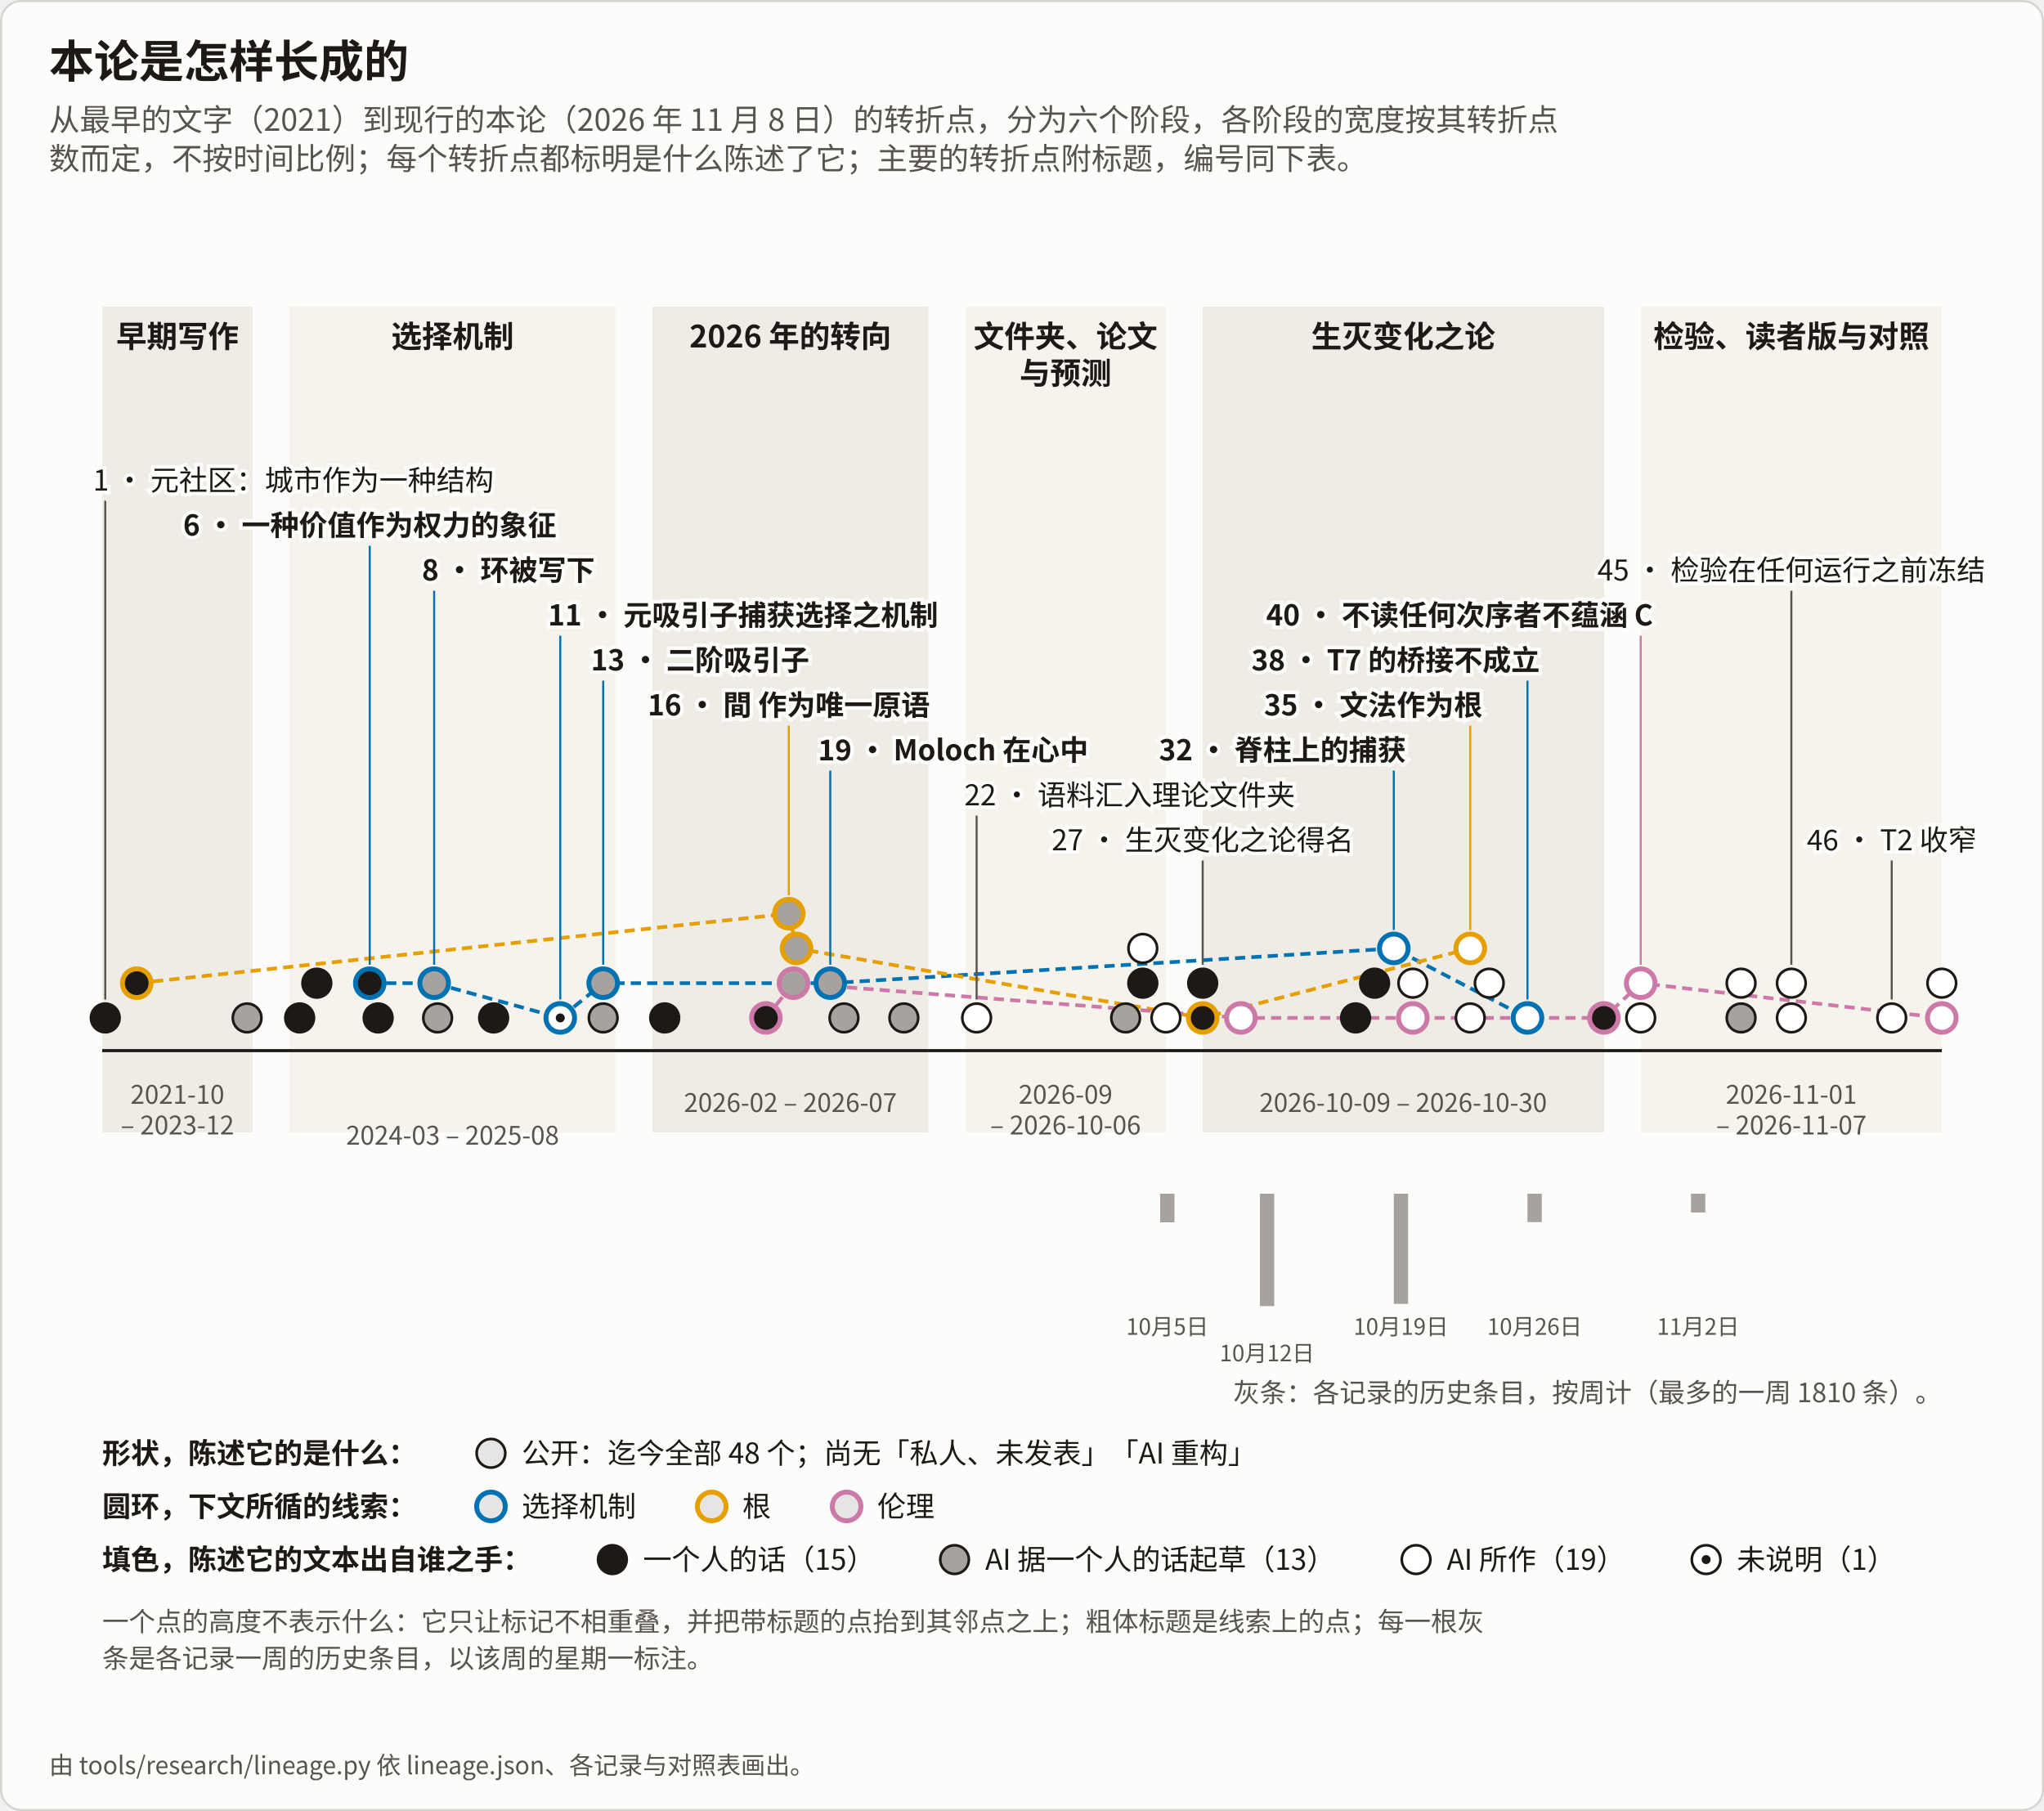
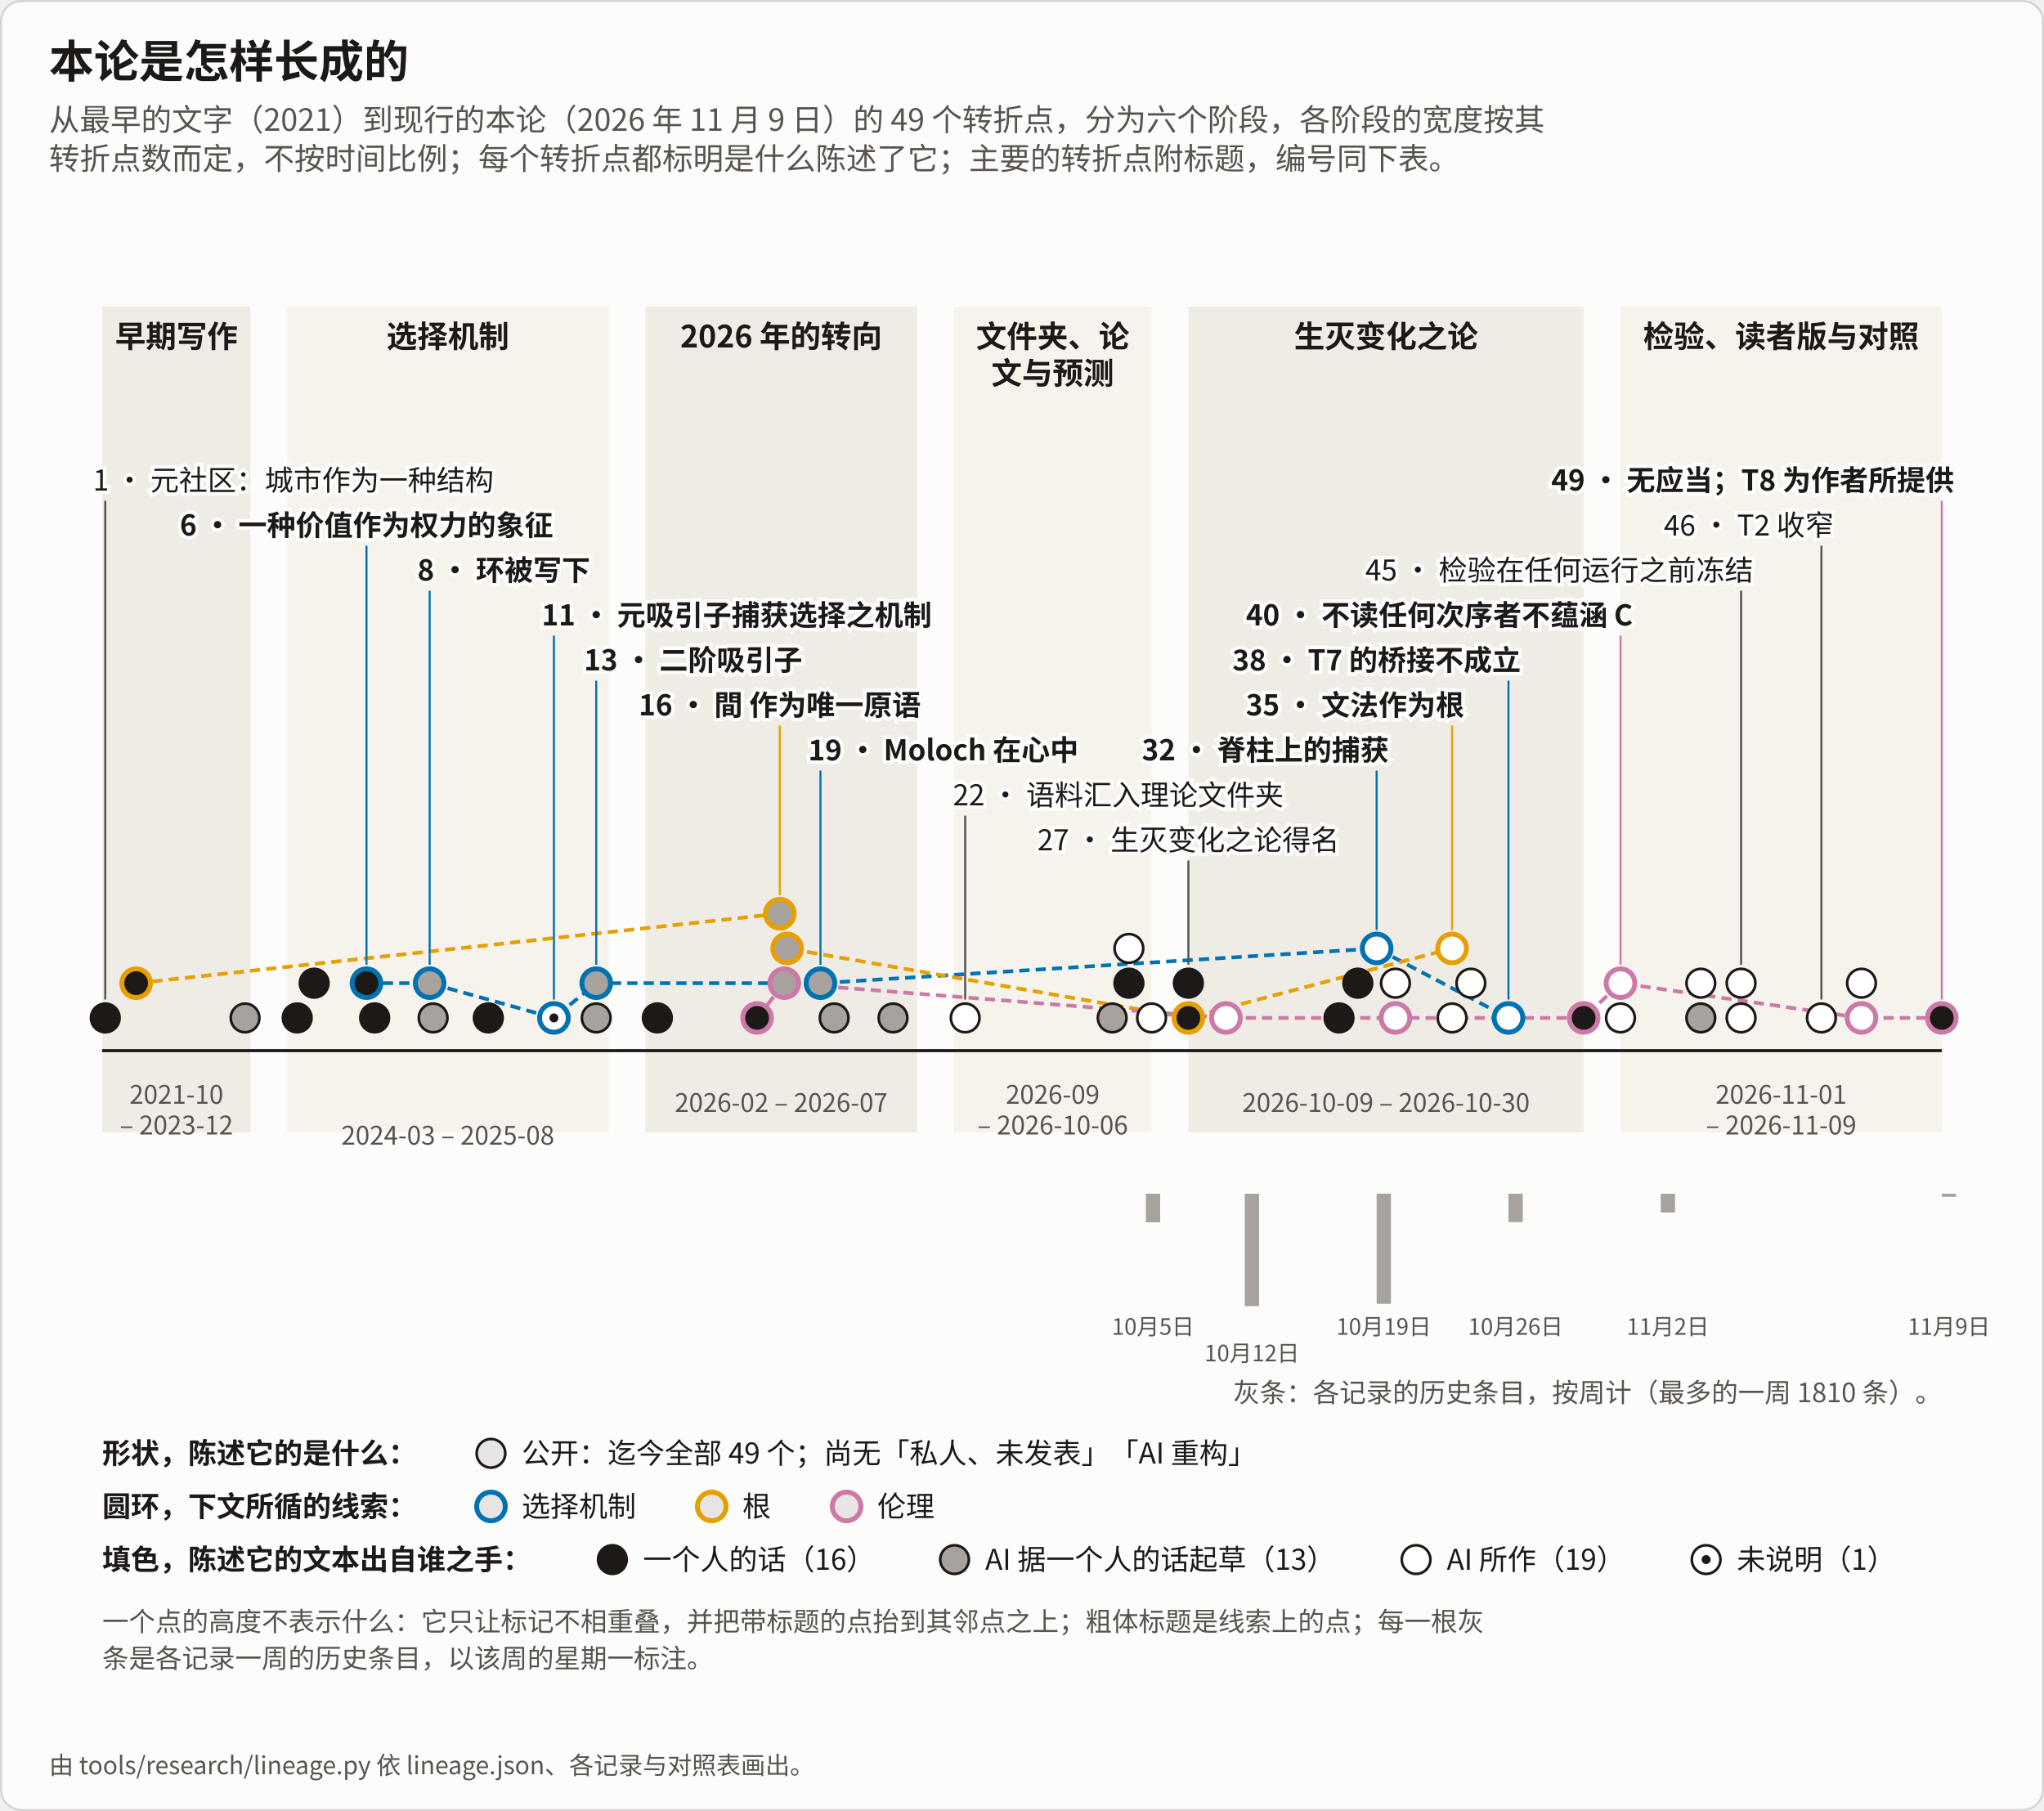
<svg xmlns="http://www.w3.org/2000/svg" viewBox="0 0 1000 886" width="1000" height="886" role="img" aria-labelledby="lineage-title" font-family="'PingFang SC', 'Hiragino Sans GB', 'Noto Sans CJK SC', 'Microsoft YaHei', sans-serif">
  <rect x="0.5" y="0.5" width="999" height="885" rx="10" fill="#fcfcfb" stroke="#d6d3d1" />
  <text x="24.0" y="38.0" font-size="22" font-weight="bold" text-anchor="start" fill="#1c1917">本论是怎样长成的</text>
-   <text x="24.0" y="64.0" font-size="15" text-anchor="start" fill="#57534e">从最早的文字（2021）到现行的本论（2026 年 11 月 8 日）的转折点，分为六个阶段，各阶段的宽度按其转折点</text>
-   <text x="24.0" y="83.0" font-size="15" text-anchor="start" fill="#57534e">数而定，不按时间比例；每个转折点都标明是什么陈述了它；主要的转折点附标题，编号同下表。</text>
-   <rect x="50.0" y="150" width="73.6" height="404" fill="#efece6" />
-   <text x="86.8" y="170.0" font-size="15" font-weight="bold" text-anchor="middle" fill="#1c1917">早期写作</text>
-   <text x="86.8" y="540.0" font-size="12.5" text-anchor="middle" fill="#57534e">2021-10</text>
-   <text x="86.8" y="555.0" font-size="12.5" text-anchor="middle" fill="#57534e">– 2023-12</text>
-   <rect x="141.6" y="150" width="159.5" height="404" fill="#f6f3ed" />
-   <text x="221.4" y="170.0" font-size="15" font-weight="bold" text-anchor="middle" fill="#1c1917">选择机制</text>
-   <text x="221.4" y="560.0" font-size="12.5" text-anchor="middle" fill="#57534e">2024-03 – 2025-08</text>
-   <rect x="319.2" y="150" width="135.0" height="404" fill="#efece6" />
-   <text x="386.7" y="170.0" font-size="15" font-weight="bold" text-anchor="middle" fill="#1c1917">2026 年的转向</text>
-   <text x="386.7" y="544.0" font-size="12.5" text-anchor="middle" fill="#57534e">2026-02 – 2026-07</text>
-   <rect x="472.2" y="150" width="98.2" height="404" fill="#f6f3ed" />
-   <text x="521.3" y="170.0" font-size="15" font-weight="bold" text-anchor="middle" fill="#1c1917">文件夹、论文</text>
-   <text x="521.3" y="188.0" font-size="15" font-weight="bold" text-anchor="middle" fill="#1c1917">与预测</text>
-   <text x="521.3" y="540.0" font-size="12.5" text-anchor="middle" fill="#57534e">2026-09</text>
-   <text x="521.3" y="555.0" font-size="12.5" text-anchor="middle" fill="#57534e">– 2026-10-06</text>
-   <rect x="588.4" y="150" width="196.4" height="404" fill="#efece6" />
-   <text x="686.5" y="170.0" font-size="15" font-weight="bold" text-anchor="middle" fill="#1c1917">生灭变化之论</text>
-   <text x="686.5" y="544.0" font-size="12.5" text-anchor="middle" fill="#57534e">2026-10-09 – 2026-10-30</text>
-   <rect x="802.7" y="150" width="147.3" height="404" fill="#f6f3ed" />
-   <text x="876.4" y="170.0" font-size="15" font-weight="bold" text-anchor="middle" fill="#1c1917">检验、读者版与对照</text>
-   <text x="876.4" y="540.0" font-size="12.5" text-anchor="middle" fill="#57534e">2026-11-01</text>
-   <text x="876.4" y="555.0" font-size="12.5" text-anchor="middle" fill="#57534e">– 2026-11-07</text>
+   <text x="24.0" y="64.0" font-size="15" text-anchor="start" fill="#57534e">从最早的文字（2021）到现行的本论（2026 年 11 月 9 日）的 49 个转折点，分为六个阶段，各阶段的宽度按其</text>
+   <text x="24.0" y="83.0" font-size="15" text-anchor="start" fill="#57534e">转折点数而定，不按时间比例；每个转折点都标明是什么陈述了它；主要的转折点附标题，编号同下表。</text>
+   <rect x="50.0" y="150" width="72.5" height="404" fill="#efece6" />
+   <text x="86.3" y="170.0" font-size="15" font-weight="bold" text-anchor="middle" fill="#1c1917">早期写作</text>
+   <text x="86.3" y="540.0" font-size="12.5" text-anchor="middle" fill="#57534e">2021-10</text>
+   <text x="86.3" y="555.0" font-size="12.5" text-anchor="middle" fill="#57534e">– 2023-12</text>
+   <rect x="140.5" y="150" width="157.2" height="404" fill="#f6f3ed" />
+   <text x="219.1" y="170.0" font-size="15" font-weight="bold" text-anchor="middle" fill="#1c1917">选择机制</text>
+   <text x="219.1" y="560.0" font-size="12.5" text-anchor="middle" fill="#57534e">2024-03 – 2025-08</text>
+   <rect x="315.7" y="150" width="133.0" height="404" fill="#efece6" />
+   <text x="382.2" y="170.0" font-size="15" font-weight="bold" text-anchor="middle" fill="#1c1917">2026 年的转向</text>
+   <text x="382.2" y="544.0" font-size="12.5" text-anchor="middle" fill="#57534e">2026-02 – 2026-07</text>
+   <rect x="466.7" y="150" width="96.7" height="404" fill="#f6f3ed" />
+   <text x="515.0" y="170.0" font-size="15" font-weight="bold" text-anchor="middle" fill="#1c1917">文件夹、论</text>
+   <text x="515.0" y="188.0" font-size="15" font-weight="bold" text-anchor="middle" fill="#1c1917">文与预测</text>
+   <text x="515.0" y="540.0" font-size="12.5" text-anchor="middle" fill="#57534e">2026-09</text>
+   <text x="515.0" y="555.0" font-size="12.5" text-anchor="middle" fill="#57534e">– 2026-10-06</text>
+   <rect x="581.4" y="150" width="193.4" height="404" fill="#efece6" />
+   <text x="678.1" y="170.0" font-size="15" font-weight="bold" text-anchor="middle" fill="#1c1917">生灭变化之论</text>
+   <text x="678.1" y="544.0" font-size="12.5" text-anchor="middle" fill="#57534e">2026-10-09 – 2026-10-30</text>
+   <rect x="792.8" y="150" width="157.2" height="404" fill="#f6f3ed" />
+   <text x="871.4" y="170.0" font-size="15" font-weight="bold" text-anchor="middle" fill="#1c1917">检验、读者版与对照</text>
+   <text x="871.4" y="540.0" font-size="12.5" text-anchor="middle" fill="#57534e">2026-11-01</text>
+   <text x="871.4" y="555.0" font-size="12.5" text-anchor="middle" fill="#57534e">– 2026-11-09</text>
  <line x1="50" y1="514" x2="950" y2="514" stroke="#1c1917" stroke-width="1.5" />
-   <rect x="567.6" y="584.0" width="7" height="14.0" fill="#a8a29e" />
-   <rect x="616.4" y="584.0" width="7" height="55.0" fill="#a8a29e" />
-   <rect x="681.9" y="584.0" width="7" height="53.9" fill="#a8a29e" />
-   <rect x="747.3" y="584.0" width="7" height="13.9" fill="#a8a29e" />
-   <rect x="827.3" y="584.0" width="7" height="9.2" fill="#a8a29e" />
-   <text x="571.1" y="653.0" font-size="11" text-anchor="middle" fill="#57534e">10月5日</text>
-   <text x="619.9" y="666.0" font-size="11" text-anchor="middle" fill="#57534e">10月12日</text>
-   <text x="685.4" y="653.0" font-size="11" text-anchor="middle" fill="#57534e">10月19日</text>
-   <text x="750.8" y="653.0" font-size="11" text-anchor="middle" fill="#57534e">10月26日</text>
-   <text x="830.8" y="653.0" font-size="11" text-anchor="middle" fill="#57534e">11月2日</text>
+   <rect x="560.6" y="584.0" width="7" height="14.0" fill="#a8a29e" />
+   <rect x="609.0" y="584.0" width="7" height="55.0" fill="#a8a29e" />
+   <rect x="673.5" y="584.0" width="7" height="53.9" fill="#a8a29e" />
+   <rect x="738.0" y="584.0" width="7" height="13.9" fill="#a8a29e" />
+   <rect x="812.5" y="584.0" width="7" height="9.2" fill="#a8a29e" />
+   <rect x="950.0" y="584.0" width="7" height="1.5" fill="#a8a29e" />
+   <text x="564.1" y="653.0" font-size="11" text-anchor="middle" fill="#57534e">10月5日</text>
+   <text x="612.5" y="666.0" font-size="11" text-anchor="middle" fill="#57534e">10月12日</text>
+   <text x="677.0" y="653.0" font-size="11" text-anchor="middle" fill="#57534e">10月19日</text>
+   <text x="741.5" y="653.0" font-size="11" text-anchor="middle" fill="#57534e">10月26日</text>
+   <text x="816.0" y="653.0" font-size="11" text-anchor="middle" fill="#57534e">11月2日</text>
+   <text x="953.5" y="653.0" font-size="11" text-anchor="middle" fill="#57534e">11月9日</text>
  <text x="950.0" y="686.0" font-size="13" text-anchor="end" fill="#57534e">灰条：各记录的历史条目，按周计（最多的一周 1810 条）。</text>
-   <path d="M180.9,481.0 L212.4,481.0 L274.1,498.0 L295.1,481.0 L406.2,481.0 L681.9,464.0 L747.3,498.0" fill="none" stroke="#0072B2" stroke-width="1.8" stroke-dasharray="5 3" />
-   <path d="M66.9,481.0 L385.9,447.0 L389.7,464.0 L588.4,498.0 L719.3,464.0" fill="none" stroke="#E69F00" stroke-width="1.8" stroke-dasharray="5 3" />
-   <path d="M374.7,498.0 L388.2,481.0 L607.1,498.0 L691.2,498.0 L784.7,498.0 L802.7,481.0 L950.0,498.0" fill="none" stroke="#CC79A7" stroke-width="1.8" stroke-dasharray="5 3" />
+   <path d="M179.3,481.0 L210.2,481.0 L271.0,498.0 L291.7,481.0 L401.4,481.0 L673.5,464.0 L738.0,498.0" fill="none" stroke="#0072B2" stroke-width="1.8" stroke-dasharray="5 3" />
+   <path d="M66.6,481.0 L381.5,447.0 L385.1,464.0 L581.4,498.0 L710.4,464.0" fill="none" stroke="#E69F00" stroke-width="1.8" stroke-dasharray="5 3" />
+   <path d="M370.4,498.0 L383.7,481.0 L599.8,498.0 L682.7,498.0 L774.8,498.0 L792.8,481.0 L910.7,498.0 L950.0,498.0" fill="none" stroke="#CC79A7" stroke-width="1.8" stroke-dasharray="5 3" />
  <circle cx="51.5" cy="498.0" r="7" fill="#1c1917" stroke="#1c1917" stroke-width="1.3" />
-   <circle cx="66.9" cy="481.0" r="7" fill="#1c1917" stroke="#E69F00" stroke-width="2.4" />
-   <circle cx="120.9" cy="498.0" r="7" fill="#a8a29e" stroke="#1c1917" stroke-width="1.3" />
-   <circle cx="146.6" cy="498.0" r="7" fill="#1c1917" stroke="#1c1917" stroke-width="1.3" />
-   <circle cx="155.0" cy="481.0" r="7" fill="#1c1917" stroke="#1c1917" stroke-width="1.3" />
-   <circle cx="180.9" cy="481.0" r="7" fill="#1c1917" stroke="#0072B2" stroke-width="2.4" />
-   <circle cx="185.0" cy="498.0" r="7" fill="#1c1917" stroke="#1c1917" stroke-width="1.3" />
-   <circle cx="212.4" cy="481.0" r="7" fill="#a8a29e" stroke="#0072B2" stroke-width="2.4" />
-   <circle cx="214.1" cy="498.0" r="7" fill="#a8a29e" stroke="#1c1917" stroke-width="1.3" />
-   <circle cx="241.5" cy="498.0" r="7" fill="#1c1917" stroke="#1c1917" stroke-width="1.3" />
-   <circle cx="274.1" cy="498.0" r="7" fill="#ffffff" stroke="#0072B2" stroke-width="2.4" />
-   <circle cx="274.1" cy="498.0" r="2.2" fill="#1c1917" />
-   <circle cx="295.1" cy="498.0" r="7" fill="#a8a29e" stroke="#1c1917" stroke-width="1.3" />
-   <circle cx="295.1" cy="481.0" r="7" fill="#a8a29e" stroke="#0072B2" stroke-width="2.4" />
-   <circle cx="325.2" cy="498.0" r="7" fill="#1c1917" stroke="#1c1917" stroke-width="1.3" />
-   <circle cx="374.7" cy="498.0" r="7" fill="#1c1917" stroke="#CC79A7" stroke-width="2.4" />
-   <circle cx="385.9" cy="447.0" r="7" fill="#a8a29e" stroke="#E69F00" stroke-width="2.4" />
-   <circle cx="388.2" cy="481.0" r="7" fill="#a8a29e" stroke="#CC79A7" stroke-width="2.4" />
-   <circle cx="389.7" cy="464.0" r="7" fill="#a8a29e" stroke="#E69F00" stroke-width="2.4" />
-   <circle cx="406.2" cy="481.0" r="7" fill="#a8a29e" stroke="#0072B2" stroke-width="2.4" />
-   <circle cx="412.9" cy="498.0" r="7" fill="#a8a29e" stroke="#1c1917" stroke-width="1.3" />
-   <circle cx="442.2" cy="498.0" r="7" fill="#a8a29e" stroke="#1c1917" stroke-width="1.3" />
-   <circle cx="477.8" cy="498.0" r="7" fill="#ffffff" stroke="#1c1917" stroke-width="1.3" />
-   <circle cx="550.7" cy="498.0" r="7" fill="#a8a29e" stroke="#1c1917" stroke-width="1.3" />
-   <circle cx="559.1" cy="481.0" r="7" fill="#1c1917" stroke="#1c1917" stroke-width="1.3" />
-   <circle cx="559.1" cy="464.0" r="7" fill="#ffffff" stroke="#1c1917" stroke-width="1.3" />
-   <circle cx="570.4" cy="498.0" r="7" fill="#ffffff" stroke="#1c1917" stroke-width="1.3" />
-   <circle cx="588.4" cy="481.0" r="7" fill="#1c1917" stroke="#1c1917" stroke-width="1.3" />
-   <circle cx="588.4" cy="498.0" r="7" fill="#1c1917" stroke="#E69F00" stroke-width="2.4" />
-   <circle cx="607.1" cy="498.0" r="7" fill="#ffffff" stroke="#CC79A7" stroke-width="2.4" />
-   <circle cx="663.2" cy="498.0" r="7" fill="#1c1917" stroke="#1c1917" stroke-width="1.3" />
-   <circle cx="672.5" cy="481.0" r="7" fill="#1c1917" stroke="#1c1917" stroke-width="1.3" />
-   <circle cx="681.9" cy="464.0" r="7" fill="#ffffff" stroke="#0072B2" stroke-width="2.4" />
-   <circle cx="691.2" cy="498.0" r="7" fill="#ffffff" stroke="#CC79A7" stroke-width="2.4" />
-   <circle cx="691.2" cy="481.0" r="7" fill="#ffffff" stroke="#1c1917" stroke-width="1.3" />
-   <circle cx="719.3" cy="464.0" r="7" fill="#ffffff" stroke="#E69F00" stroke-width="2.4" />
-   <circle cx="719.3" cy="498.0" r="7" fill="#ffffff" stroke="#1c1917" stroke-width="1.3" />
-   <circle cx="728.6" cy="481.0" r="7" fill="#ffffff" stroke="#1c1917" stroke-width="1.3" />
-   <circle cx="747.3" cy="498.0" r="7" fill="#ffffff" stroke="#0072B2" stroke-width="2.4" />
-   <circle cx="784.7" cy="498.0" r="7" fill="#1c1917" stroke="#CC79A7" stroke-width="2.4" />
-   <circle cx="802.7" cy="481.0" r="7" fill="#ffffff" stroke="#CC79A7" stroke-width="2.4" />
-   <circle cx="802.7" cy="498.0" r="7" fill="#ffffff" stroke="#1c1917" stroke-width="1.3" />
-   <circle cx="851.8" cy="498.0" r="7" fill="#a8a29e" stroke="#1c1917" stroke-width="1.3" />
+   <circle cx="66.6" cy="481.0" r="7" fill="#1c1917" stroke="#E69F00" stroke-width="2.4" />
+   <circle cx="119.9" cy="498.0" r="7" fill="#a8a29e" stroke="#1c1917" stroke-width="1.3" />
+   <circle cx="145.4" cy="498.0" r="7" fill="#1c1917" stroke="#1c1917" stroke-width="1.3" />
+   <circle cx="153.7" cy="481.0" r="7" fill="#1c1917" stroke="#1c1917" stroke-width="1.3" />
+   <circle cx="179.3" cy="481.0" r="7" fill="#1c1917" stroke="#0072B2" stroke-width="2.4" />
+   <circle cx="183.3" cy="498.0" r="7" fill="#1c1917" stroke="#1c1917" stroke-width="1.3" />
+   <circle cx="210.2" cy="481.0" r="7" fill="#a8a29e" stroke="#0072B2" stroke-width="2.4" />
+   <circle cx="211.9" cy="498.0" r="7" fill="#a8a29e" stroke="#1c1917" stroke-width="1.3" />
+   <circle cx="238.9" cy="498.0" r="7" fill="#1c1917" stroke="#1c1917" stroke-width="1.3" />
+   <circle cx="271.0" cy="498.0" r="7" fill="#ffffff" stroke="#0072B2" stroke-width="2.4" />
+   <circle cx="271.0" cy="498.0" r="2.2" fill="#1c1917" />
+   <circle cx="291.7" cy="498.0" r="7" fill="#a8a29e" stroke="#1c1917" stroke-width="1.3" />
+   <circle cx="291.7" cy="481.0" r="7" fill="#a8a29e" stroke="#0072B2" stroke-width="2.4" />
+   <circle cx="321.6" cy="498.0" r="7" fill="#1c1917" stroke="#1c1917" stroke-width="1.3" />
+   <circle cx="370.4" cy="498.0" r="7" fill="#1c1917" stroke="#CC79A7" stroke-width="2.4" />
+   <circle cx="381.5" cy="447.0" r="7" fill="#a8a29e" stroke="#E69F00" stroke-width="2.4" />
+   <circle cx="383.7" cy="481.0" r="7" fill="#a8a29e" stroke="#CC79A7" stroke-width="2.4" />
+   <circle cx="385.1" cy="464.0" r="7" fill="#a8a29e" stroke="#E69F00" stroke-width="2.4" />
+   <circle cx="401.4" cy="481.0" r="7" fill="#a8a29e" stroke="#0072B2" stroke-width="2.4" />
+   <circle cx="408.1" cy="498.0" r="7" fill="#a8a29e" stroke="#1c1917" stroke-width="1.3" />
+   <circle cx="436.9" cy="498.0" r="7" fill="#a8a29e" stroke="#1c1917" stroke-width="1.3" />
+   <circle cx="472.2" cy="498.0" r="7" fill="#ffffff" stroke="#1c1917" stroke-width="1.3" />
+   <circle cx="544.1" cy="498.0" r="7" fill="#a8a29e" stroke="#1c1917" stroke-width="1.3" />
+   <circle cx="552.3" cy="481.0" r="7" fill="#1c1917" stroke="#1c1917" stroke-width="1.3" />
+   <circle cx="552.3" cy="464.0" r="7" fill="#ffffff" stroke="#1c1917" stroke-width="1.3" />
+   <circle cx="563.4" cy="498.0" r="7" fill="#ffffff" stroke="#1c1917" stroke-width="1.3" />
+   <circle cx="581.4" cy="481.0" r="7" fill="#1c1917" stroke="#1c1917" stroke-width="1.3" />
+   <circle cx="581.4" cy="498.0" r="7" fill="#1c1917" stroke="#E69F00" stroke-width="2.4" />
+   <circle cx="599.8" cy="498.0" r="7" fill="#ffffff" stroke="#CC79A7" stroke-width="2.4" />
+   <circle cx="655.1" cy="498.0" r="7" fill="#1c1917" stroke="#1c1917" stroke-width="1.3" />
+   <circle cx="664.3" cy="481.0" r="7" fill="#1c1917" stroke="#1c1917" stroke-width="1.3" />
+   <circle cx="673.5" cy="464.0" r="7" fill="#ffffff" stroke="#0072B2" stroke-width="2.4" />
+   <circle cx="682.7" cy="498.0" r="7" fill="#ffffff" stroke="#CC79A7" stroke-width="2.4" />
+   <circle cx="682.7" cy="481.0" r="7" fill="#ffffff" stroke="#1c1917" stroke-width="1.3" />
+   <circle cx="710.4" cy="464.0" r="7" fill="#ffffff" stroke="#E69F00" stroke-width="2.4" />
+   <circle cx="710.4" cy="498.0" r="7" fill="#ffffff" stroke="#1c1917" stroke-width="1.3" />
+   <circle cx="719.6" cy="481.0" r="7" fill="#ffffff" stroke="#1c1917" stroke-width="1.3" />
+   <circle cx="738.0" cy="498.0" r="7" fill="#ffffff" stroke="#0072B2" stroke-width="2.4" />
+   <circle cx="774.8" cy="498.0" r="7" fill="#1c1917" stroke="#CC79A7" stroke-width="2.4" />
+   <circle cx="792.8" cy="481.0" r="7" fill="#ffffff" stroke="#CC79A7" stroke-width="2.4" />
+   <circle cx="792.8" cy="498.0" r="7" fill="#ffffff" stroke="#1c1917" stroke-width="1.3" />
+   <circle cx="832.1" cy="498.0" r="7" fill="#a8a29e" stroke="#1c1917" stroke-width="1.3" />
+   <circle cx="832.1" cy="481.0" r="7" fill="#ffffff" stroke="#1c1917" stroke-width="1.3" />
+   <circle cx="851.8" cy="498.0" r="7" fill="#ffffff" stroke="#1c1917" stroke-width="1.3" />
  <circle cx="851.8" cy="481.0" r="7" fill="#ffffff" stroke="#1c1917" stroke-width="1.3" />
-   <circle cx="876.4" cy="498.0" r="7" fill="#ffffff" stroke="#1c1917" stroke-width="1.3" />
-   <circle cx="876.4" cy="481.0" r="7" fill="#ffffff" stroke="#1c1917" stroke-width="1.3" />
-   <circle cx="925.5" cy="498.0" r="7" fill="#ffffff" stroke="#1c1917" stroke-width="1.3" />
-   <circle cx="950.0" cy="498.0" r="7" fill="#ffffff" stroke="#CC79A7" stroke-width="2.4" />
-   <circle cx="950.0" cy="481.0" r="7" fill="#ffffff" stroke="#1c1917" stroke-width="1.3" />
+   <circle cx="891.1" cy="498.0" r="7" fill="#ffffff" stroke="#1c1917" stroke-width="1.3" />
+   <circle cx="910.7" cy="498.0" r="7" fill="#ffffff" stroke="#CC79A7" stroke-width="2.4" />
+   <circle cx="910.7" cy="481.0" r="7" fill="#ffffff" stroke="#1c1917" stroke-width="1.3" />
+   <circle cx="950.0" cy="498.0" r="7" fill="#1c1917" stroke="#CC79A7" stroke-width="2.4" />
  <line x1="51.5" y1="489.0" x2="51.5" y2="245.0" stroke="#57534e" stroke-width="1" />
  <text x="45.5" y="240.0" font-size="14" text-anchor="start" fill="#1c1917" stroke="#fcfcfb" stroke-width="3.5" paint-order="stroke">1 · 元社区：城市作为一种结构</text>
-   <line x1="180.9" y1="472.0" x2="180.9" y2="267.0" stroke="#0072B2" stroke-width="1" />
-   <text x="180.9" y="262.0" font-size="14" font-weight="bold" text-anchor="middle" fill="#1c1917" stroke="#fcfcfb" stroke-width="3.5" paint-order="stroke">6 · 一种价值作为权力的象征</text>
-   <line x1="212.4" y1="472.0" x2="212.4" y2="289.0" stroke="#0072B2" stroke-width="1" />
-   <text x="206.4" y="284.0" font-size="14" font-weight="bold" text-anchor="start" fill="#1c1917" stroke="#fcfcfb" stroke-width="3.5" paint-order="stroke">8 · 环被写下</text>
-   <line x1="274.1" y1="489.0" x2="274.1" y2="311.0" stroke="#0072B2" stroke-width="1" />
-   <text x="268.1" y="306.0" font-size="14" font-weight="bold" text-anchor="start" fill="#1c1917" stroke="#fcfcfb" stroke-width="3.5" paint-order="stroke">11 · 元吸引子捕获选择之机制</text>
-   <line x1="295.1" y1="472.0" x2="295.1" y2="333.0" stroke="#0072B2" stroke-width="1" />
-   <text x="289.1" y="328.0" font-size="14" font-weight="bold" text-anchor="start" fill="#1c1917" stroke="#fcfcfb" stroke-width="3.5" paint-order="stroke">13 · 二阶吸引子</text>
-   <line x1="385.9" y1="438.0" x2="385.9" y2="355.0" stroke="#E69F00" stroke-width="1" />
-   <text x="385.9" y="350.0" font-size="14" font-weight="bold" text-anchor="middle" fill="#1c1917" stroke="#fcfcfb" stroke-width="3.5" paint-order="stroke">16 · 間 作为唯一原语</text>
-   <line x1="406.2" y1="472.0" x2="406.2" y2="377.0" stroke="#0072B2" stroke-width="1" />
-   <text x="400.2" y="372.0" font-size="14" font-weight="bold" text-anchor="start" fill="#1c1917" stroke="#fcfcfb" stroke-width="3.5" paint-order="stroke">19 · Moloch 在心中</text>
-   <line x1="477.8" y1="489.0" x2="477.8" y2="399.0" stroke="#57534e" stroke-width="1" />
-   <text x="471.8" y="394.0" font-size="14" text-anchor="start" fill="#1c1917" stroke="#fcfcfb" stroke-width="3.5" paint-order="stroke">22 · 语料汇入理论文件夹</text>
-   <line x1="588.4" y1="472.0" x2="588.4" y2="421.0" stroke="#57534e" stroke-width="1" />
-   <text x="588.4" y="416.0" font-size="14" text-anchor="middle" fill="#1c1917" stroke="#fcfcfb" stroke-width="3.5" paint-order="stroke">27 · 生灭变化之论得名</text>
-   <line x1="681.9" y1="455.0" x2="681.9" y2="377.0" stroke="#0072B2" stroke-width="1" />
-   <text x="687.9" y="372.0" font-size="14" font-weight="bold" text-anchor="end" fill="#1c1917" stroke="#fcfcfb" stroke-width="3.5" paint-order="stroke">32 · 脊柱上的捕获</text>
-   <line x1="719.3" y1="455.0" x2="719.3" y2="355.0" stroke="#E69F00" stroke-width="1" />
-   <text x="725.3" y="350.0" font-size="14" font-weight="bold" text-anchor="end" fill="#1c1917" stroke="#fcfcfb" stroke-width="3.5" paint-order="stroke">35 · 文法作为根</text>
-   <line x1="747.3" y1="489.0" x2="747.3" y2="333.0" stroke="#0072B2" stroke-width="1" />
-   <text x="753.3" y="328.0" font-size="14" font-weight="bold" text-anchor="end" fill="#1c1917" stroke="#fcfcfb" stroke-width="3.5" paint-order="stroke">38 · T7 的桥接不成立</text>
-   <line x1="802.7" y1="472.0" x2="802.7" y2="311.0" stroke="#CC79A7" stroke-width="1" />
-   <text x="808.7" y="306.0" font-size="14" font-weight="bold" text-anchor="end" fill="#1c1917" stroke="#fcfcfb" stroke-width="3.5" paint-order="stroke">40 · 不读任何次序者不蕴涵 C</text>
-   <line x1="876.4" y1="472.0" x2="876.4" y2="289.0" stroke="#57534e" stroke-width="1" />
-   <text x="876.4" y="284.0" font-size="14" text-anchor="middle" fill="#1c1917" stroke="#fcfcfb" stroke-width="3.5" paint-order="stroke">45 · 检验在任何运行之前冻结</text>
-   <line x1="925.5" y1="489.0" x2="925.5" y2="421.0" stroke="#57534e" stroke-width="1" />
-   <text x="925.5" y="416.0" font-size="14" text-anchor="middle" fill="#1c1917" stroke="#fcfcfb" stroke-width="3.5" paint-order="stroke">46 · T2 收窄</text>
+   <line x1="179.3" y1="472.0" x2="179.3" y2="267.0" stroke="#0072B2" stroke-width="1" />
+   <text x="179.3" y="262.0" font-size="14" font-weight="bold" text-anchor="middle" fill="#1c1917" stroke="#fcfcfb" stroke-width="3.5" paint-order="stroke">6 · 一种价值作为权力的象征</text>
+   <line x1="210.2" y1="472.0" x2="210.2" y2="289.0" stroke="#0072B2" stroke-width="1" />
+   <text x="204.2" y="284.0" font-size="14" font-weight="bold" text-anchor="start" fill="#1c1917" stroke="#fcfcfb" stroke-width="3.5" paint-order="stroke">8 · 环被写下</text>
+   <line x1="271.0" y1="489.0" x2="271.0" y2="311.0" stroke="#0072B2" stroke-width="1" />
+   <text x="265.0" y="306.0" font-size="14" font-weight="bold" text-anchor="start" fill="#1c1917" stroke="#fcfcfb" stroke-width="3.5" paint-order="stroke">11 · 元吸引子捕获选择之机制</text>
+   <line x1="291.7" y1="472.0" x2="291.7" y2="333.0" stroke="#0072B2" stroke-width="1" />
+   <text x="285.7" y="328.0" font-size="14" font-weight="bold" text-anchor="start" fill="#1c1917" stroke="#fcfcfb" stroke-width="3.5" paint-order="stroke">13 · 二阶吸引子</text>
+   <line x1="381.5" y1="438.0" x2="381.5" y2="355.0" stroke="#E69F00" stroke-width="1" />
+   <text x="381.5" y="350.0" font-size="14" font-weight="bold" text-anchor="middle" fill="#1c1917" stroke="#fcfcfb" stroke-width="3.5" paint-order="stroke">16 · 間 作为唯一原语</text>
+   <line x1="401.4" y1="472.0" x2="401.4" y2="377.0" stroke="#0072B2" stroke-width="1" />
+   <text x="395.4" y="372.0" font-size="14" font-weight="bold" text-anchor="start" fill="#1c1917" stroke="#fcfcfb" stroke-width="3.5" paint-order="stroke">19 · Moloch 在心中</text>
+   <line x1="472.2" y1="489.0" x2="472.2" y2="399.0" stroke="#57534e" stroke-width="1" />
+   <text x="466.2" y="394.0" font-size="14" text-anchor="start" fill="#1c1917" stroke="#fcfcfb" stroke-width="3.5" paint-order="stroke">22 · 语料汇入理论文件夹</text>
+   <line x1="581.4" y1="472.0" x2="581.4" y2="421.0" stroke="#57534e" stroke-width="1" />
+   <text x="581.4" y="416.0" font-size="14" text-anchor="middle" fill="#1c1917" stroke="#fcfcfb" stroke-width="3.5" paint-order="stroke">27 · 生灭变化之论得名</text>
+   <line x1="673.5" y1="455.0" x2="673.5" y2="377.0" stroke="#0072B2" stroke-width="1" />
+   <text x="679.5" y="372.0" font-size="14" font-weight="bold" text-anchor="end" fill="#1c1917" stroke="#fcfcfb" stroke-width="3.5" paint-order="stroke">32 · 脊柱上的捕获</text>
+   <line x1="710.4" y1="455.0" x2="710.4" y2="355.0" stroke="#E69F00" stroke-width="1" />
+   <text x="716.4" y="350.0" font-size="14" font-weight="bold" text-anchor="end" fill="#1c1917" stroke="#fcfcfb" stroke-width="3.5" paint-order="stroke">35 · 文法作为根</text>
+   <line x1="738.0" y1="489.0" x2="738.0" y2="333.0" stroke="#0072B2" stroke-width="1" />
+   <text x="744.0" y="328.0" font-size="14" font-weight="bold" text-anchor="end" fill="#1c1917" stroke="#fcfcfb" stroke-width="3.5" paint-order="stroke">38 · T7 的桥接不成立</text>
+   <line x1="792.8" y1="472.0" x2="792.8" y2="311.0" stroke="#CC79A7" stroke-width="1" />
+   <text x="798.8" y="306.0" font-size="14" font-weight="bold" text-anchor="end" fill="#1c1917" stroke="#fcfcfb" stroke-width="3.5" paint-order="stroke">40 · 不读任何次序者不蕴涵 C</text>
+   <line x1="851.8" y1="472.0" x2="851.8" y2="289.0" stroke="#57534e" stroke-width="1" />
+   <text x="857.8" y="284.0" font-size="14" text-anchor="end" fill="#1c1917" stroke="#fcfcfb" stroke-width="3.5" paint-order="stroke">45 · 检验在任何运行之前冻结</text>
+   <line x1="891.1" y1="489.0" x2="891.1" y2="267.0" stroke="#57534e" stroke-width="1" />
+   <text x="897.1" y="262.0" font-size="14" text-anchor="end" fill="#1c1917" stroke="#fcfcfb" stroke-width="3.5" paint-order="stroke">46 · T2 收窄</text>
+   <line x1="950.0" y1="489.0" x2="950.0" y2="245.0" stroke="#CC79A7" stroke-width="1" />
+   <text x="956.0" y="240.0" font-size="14" font-weight="bold" text-anchor="end" fill="#1c1917" stroke="#fcfcfb" stroke-width="3.5" paint-order="stroke">49 · 无应当；T8 为作者所提供</text>
  <text x="50.0" y="716.0" font-size="14" font-weight="bold" text-anchor="start" fill="#1c1917">形状，陈述它的是什么：</text>
  <circle cx="240.2" cy="711.0" r="7" fill="#e7e5e4" stroke="#1c1917" stroke-width="1.3" />
-   <text x="255.2" y="716.0" font-size="14" text-anchor="start" fill="#1c1917">公开：迄今全部 48 个；尚无「私人、未发表」「AI 重构」</text>
+   <text x="255.2" y="716.0" font-size="14" text-anchor="start" fill="#1c1917">公开：迄今全部 49 个；尚无「私人、未发表」「AI 重构」</text>
  <text x="50.0" y="742.0" font-size="14" font-weight="bold" text-anchor="start" fill="#1c1917">圆环，下文所循的线索：</text>
  <circle cx="240.2" cy="737.0" r="7" fill="#e7e5e4" stroke="#0072B2" stroke-width="2.4" />
  <text x="255.2" y="742.0" font-size="14" text-anchor="start" fill="#1c1917">选择机制</text>
  <circle cx="348.2" cy="737.0" r="7" fill="#e7e5e4" stroke="#E69F00" stroke-width="2.4" />
  <text x="363.2" y="742.0" font-size="14" text-anchor="start" fill="#1c1917">根</text>
  <circle cx="414.2" cy="737.0" r="7" fill="#e7e5e4" stroke="#CC79A7" stroke-width="2.4" />
  <text x="429.2" y="742.0" font-size="14" text-anchor="start" fill="#1c1917">伦理</text>
  <text x="50.0" y="768.0" font-size="14" font-weight="bold" text-anchor="start" fill="#1c1917">填色，陈述它的文本出自谁之手：</text>
  <circle cx="299.6" cy="763.0" r="7" fill="#1c1917" stroke="#1c1917" stroke-width="1.3" />
-   <text x="314.6" y="768.0" font-size="14" text-anchor="start" fill="#1c1917">一个人的话（15）</text>
+   <text x="314.6" y="768.0" font-size="14" text-anchor="start" fill="#1c1917">一个人的话（16）</text>
  <circle cx="467.0" cy="763.0" r="7" fill="#a8a29e" stroke="#1c1917" stroke-width="1.3" />
  <text x="482.0" y="768.0" font-size="14" text-anchor="start" fill="#1c1917">AI 据一个人的话起草（13）</text>
  <circle cx="692.8" cy="763.0" r="7" fill="#ffffff" stroke="#1c1917" stroke-width="1.3" />
  <text x="707.8" y="768.0" font-size="14" text-anchor="start" fill="#1c1917">AI 所作（19）</text>
  <circle cx="834.7" cy="763.0" r="7" fill="#ffffff" stroke="#1c1917" stroke-width="1.3" />
  <circle cx="834.7" cy="763.0" r="2.2" fill="#1c1917" />
  <text x="849.7" y="768.0" font-size="14" text-anchor="start" fill="#1c1917">未说明（1）</text>
  <text x="50.0" y="798.0" font-size="13" text-anchor="start" fill="#57534e">一个点的高度不表示什么：它只让标记不相重叠，并把带标题的点抬到其邻点之上；粗体标题是线索上的点；每一根灰</text>
  <text x="50.0" y="816.0" font-size="13" text-anchor="start" fill="#57534e">条是各记录一周的历史条目，以该周的星期一标注。</text>
  <text x="24.0" y="868.0" font-size="12" text-anchor="start" fill="#57534e">由 tools/research/lineage.py 依 lineage.json、各记录与对照表画出。</text>
</svg>
